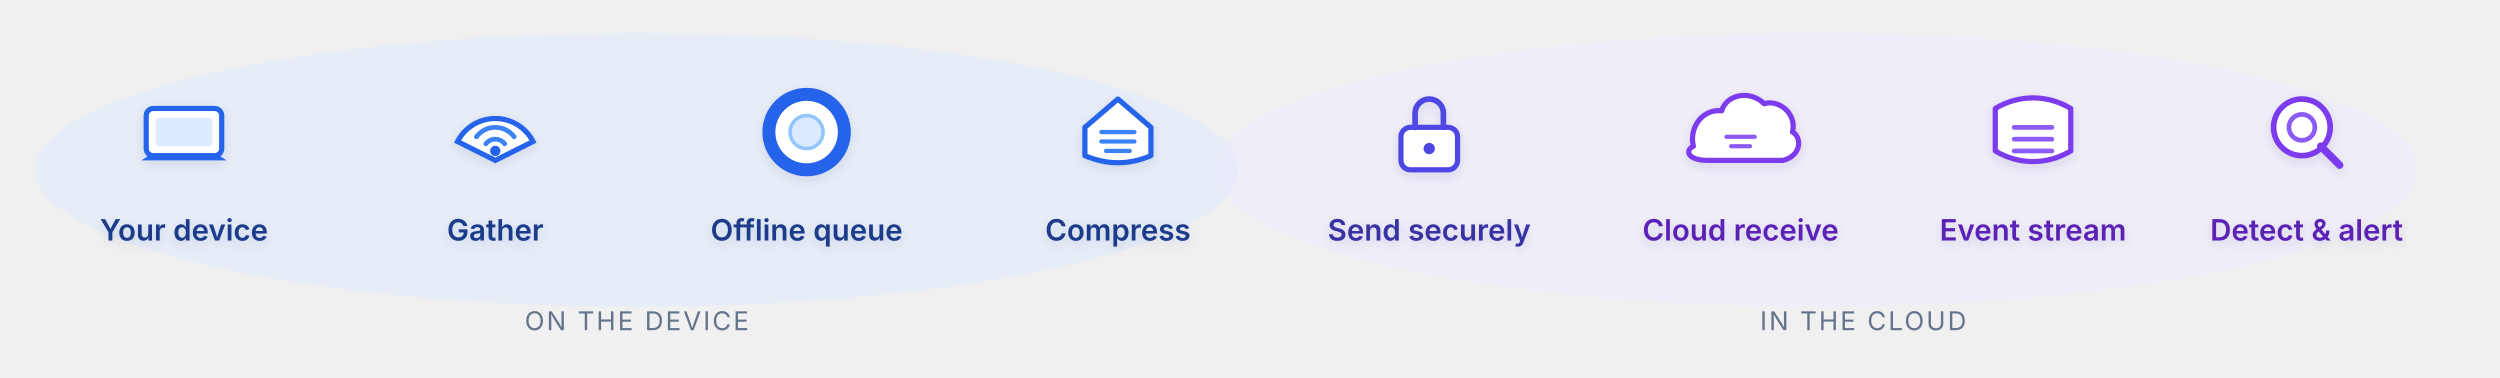
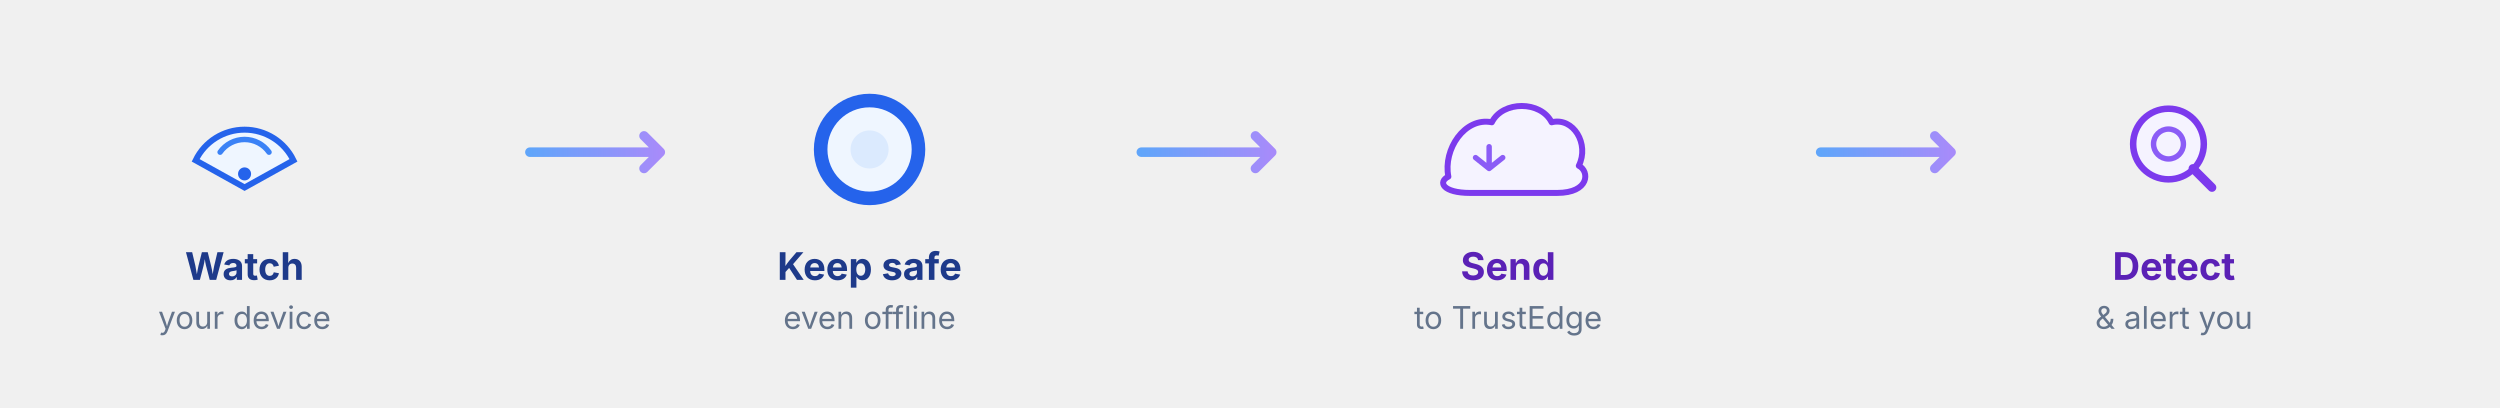
- <svg xmlns="http://www.w3.org/2000/svg" viewBox="0 0 1060 160" role="img" aria-labelledby="title desc">
+ <svg xmlns="http://www.w3.org/2000/svg" viewBox="0 0 920 150" role="img" aria-labelledby="title desc">
  <defs>
-     <linearGradient id="flow" x1="0%" y1="0%" x2="100%" y2="0%">
-       <stop offset="0%" stop-color="#3B82F6" />
-       <stop offset="50%" stop-color="#6366F1" />
-       <stop offset="100%" stop-color="#8B5CF6" />
+     <linearGradient id="arrow" x1="0%" y1="0%" x2="100%" y2="0%">
+       <stop offset="0%" stop-color="#60A5FA" />
+       <stop offset="100%" stop-color="#A78BFA" />
    </linearGradient>
-     <filter id="soft" x="-40%" y="-40%" width="180%" height="180%">
-       <feDropShadow dx="0" dy="1.5" stdDeviation="2" flood-color="#312E81" flood-opacity="0.12" />
-     </filter>
  </defs>
-   <ellipse cx="270" cy="72" rx="255" ry="58" fill="#DBEAFE" opacity="0.5" />
-   <ellipse cx="770" cy="72" rx="255" ry="58" fill="#EDE9FE" opacity="0.5" />
-   <path d="M78 56 H962" stroke="url(#flow)" stroke-width="3" stroke-linecap="round" opacity="0.4" />
-   <g transform="translate(78,56)" filter="url(#soft)">
-     <rect x="-16" y="-10" width="32" height="20" rx="3" fill="#FFFFFF" stroke="#2563EB" stroke-width="2.2" />
-     <rect x="-12" y="-6" width="24" height="12" rx="1.5" fill="#DBEAFE" />
-     <path d="M-18 12 h36 l-3 -2 h-30 z" fill="#2563EB" />
-     <text y="46" text-anchor="middle" font-family="ui-sans-serif, system-ui, -apple-system, Segoe UI, sans-serif" font-size="12.5" font-weight="600" fill="#1E3A8A">Your device</text>
+   <g transform="translate(90,55)">
+     <path d="M0 14 L-18 4 A20 20 0 0 1 18 4 Z" fill="#EFF6FF" stroke="#2563EB" stroke-width="2.2" />
+     <path d="M-9 1 A11 11 0 0 1 9 1" fill="none" stroke="#3B82F6" stroke-width="2" stroke-linecap="round" />
+     <circle cx="0" cy="9" r="2.4" fill="#2563EB" />
+     <text y="48" text-anchor="middle" font-family="ui-sans-serif, system-ui, -apple-system, Segoe UI, sans-serif" font-size="14" font-weight="700" fill="#1E3A8A">Watch</text>
+     <text y="66" text-anchor="middle" font-family="ui-sans-serif, system-ui, -apple-system, Segoe UI, sans-serif" font-size="11.5" fill="#64748B">your device</text>
  </g>
-   <g transform="translate(210,56)" filter="url(#soft)">
-     <path d="M0 12 L-16 4 A18 18 0 0 1 16 4 Z" fill="#FFFFFF" stroke="#2563EB" stroke-width="2.2" />
-     <path d="M-8 2 A10 10 0 0 1 8 2" fill="none" stroke="#3B82F6" stroke-width="2" stroke-linecap="round" />
-     <path d="M-4 5 A5 5 0 0 1 4 5" fill="none" stroke="#3B82F6" stroke-width="2" stroke-linecap="round" />
-     <circle cx="0" cy="8" r="2.2" fill="#2563EB" />
-     <text y="46" text-anchor="middle" font-family="ui-sans-serif, system-ui, -apple-system, Segoe UI, sans-serif" font-size="12.5" font-weight="600" fill="#1E3A8A">Gather</text>
+   <g transform="translate(195,48)" fill="url(#arrow)">
+     <path d="M0 8 H48 L42 2 M48 8 L42 14" fill="none" stroke="url(#arrow)" stroke-width="3.5" stroke-linecap="round" stroke-linejoin="round" />
  </g>
-   <g transform="translate(342,56)" filter="url(#soft)">
-     <circle r="16" fill="#FFFFFF" stroke="#2563EB" stroke-width="5.5" />
+   <g transform="translate(320,55)">
+     <circle r="18" fill="#EFF6FF" stroke="#2563EB" stroke-width="5" />
    <circle r="7" fill="#DBEAFE" />
-     <circle r="7" fill="none" stroke="#93C5FD" stroke-width="1.5" />
-     <text y="46" text-anchor="middle" font-family="ui-sans-serif, system-ui, -apple-system, Segoe UI, sans-serif" font-size="12.5" font-weight="600" fill="#1E3A8A">Offline queue</text>
+     <text y="48" text-anchor="middle" font-family="ui-sans-serif, system-ui, -apple-system, Segoe UI, sans-serif" font-size="14" font-weight="700" fill="#1E3A8A">Keep safe</text>
+     <text y="66" text-anchor="middle" font-family="ui-sans-serif, system-ui, -apple-system, Segoe UI, sans-serif" font-size="11.5" fill="#64748B">even offline</text>
  </g>
-   <g transform="translate(474,56)" filter="url(#soft)">
-     <path d="M-14 -2 L0 -14 L14 -2 L14 10 Q0 16 -14 10 Z" fill="#FFFFFF" stroke="#2563EB" stroke-width="2.2" stroke-linejoin="round" />
-     <path d="M-7 0 h14 M-7 4 h14 M-5 8 h10" stroke="#3B82F6" stroke-width="1.8" stroke-linecap="round" />
-     <text y="46" text-anchor="middle" font-family="ui-sans-serif, system-ui, -apple-system, Segoe UI, sans-serif" font-size="12.5" font-weight="600" fill="#1E3A8A">Compress</text>
+   <g transform="translate(420,48)">
+     <path d="M0 8 H48 L42 2 M48 8 L42 14" fill="none" stroke="url(#arrow)" stroke-width="3.5" stroke-linecap="round" stroke-linejoin="round" />
  </g>
-   <g transform="translate(606,56)" filter="url(#soft)">
-     <rect x="-12" y="-2" width="24" height="18" rx="4" fill="#FFFFFF" stroke="#4F46E5" stroke-width="2.2" />
-     <path d="M-6 -2 v-6 a6 6 0 0 1 12 0 v6" fill="none" stroke="#4F46E5" stroke-width="2.4" stroke-linecap="round" />
-     <circle cx="0" cy="7" r="2.4" fill="#4F46E5" />
-     <text y="46" text-anchor="middle" font-family="ui-sans-serif, system-ui, -apple-system, Segoe UI, sans-serif" font-size="12.5" font-weight="600" fill="#3730A3">Send securely</text>
+   <g transform="translate(555,55)">
+     <path d="M-22 10              C-24 0 -16 -12 -6 -10              C-2 -18 12 -18 16 -10              C24 -12 30 -2 26 6              C30 8 30 16 18 16              L-14 16              C-24 16 -26 12 -22 10 Z" fill="#F5F3FF" stroke="#7C3AED" stroke-width="2.2" stroke-linejoin="round" />
+     <path d="M-7 -1 v8 M-7 7 l5 -4 M-7 7 l-5 -4" fill="none" stroke="#8B5CF6" stroke-width="2" stroke-linecap="round" stroke-linejoin="round" />
+     <text y="48" text-anchor="middle" font-family="ui-sans-serif, system-ui, -apple-system, Segoe UI, sans-serif" font-size="14" font-weight="700" fill="#5B21B6">Send</text>
+     <text y="66" text-anchor="middle" font-family="ui-sans-serif, system-ui, -apple-system, Segoe UI, sans-serif" font-size="11.5" fill="#64748B">to TrustEdge</text>
  </g>
-   <g transform="translate(738,56)" filter="url(#soft)">
-     <path d="M-20 6              C-22 -2 -16 -10 -8 -9              C-6 -16 4 -18 10 -12              C16 -14 24 -8 22 0              C26 2 26 10 18 12              L-14 12              C-22 12 -24 8 -20 6 Z" fill="#FFFFFF" stroke="#7C3AED" stroke-width="2.2" stroke-linejoin="round" />
-     <path d="M-6 2 h12 M-4 6 h8" stroke="#8B5CF6" stroke-width="1.8" stroke-linecap="round" />
-     <text y="46" text-anchor="middle" font-family="ui-sans-serif, system-ui, -apple-system, Segoe UI, sans-serif" font-size="12.5" font-weight="600" fill="#5B21B6">Cloud receive</text>
+   <g transform="translate(670,48)">
+     <path d="M0 8 H48 L42 2 M48 8 L42 14" fill="none" stroke="url(#arrow)" stroke-width="3.5" stroke-linecap="round" stroke-linejoin="round" />
  </g>
-   <g transform="translate(862,56)" filter="url(#soft)">
-     <path d="M-16 -10              C-6 -16 6 -16 16 -10              L16 8              C6 14 -6 14 -16 8 Z" fill="#FFFFFF" stroke="#7C3AED" stroke-width="2.2" stroke-linejoin="round" />
-     <path d="M-8 -2 h16 M-8 3 h16 M-8 8 h16" stroke="#8B5CF6" stroke-width="2" stroke-linecap="round" />
-     <text y="46" text-anchor="middle" font-family="ui-sans-serif, system-ui, -apple-system, Segoe UI, sans-serif" font-size="12.5" font-weight="600" fill="#5B21B6">Event stream</text>
+   <g transform="translate(800,55)">
+     <circle cx="-2" cy="-2" r="13" fill="#F5F3FF" stroke="#7C3AED" stroke-width="2.4" />
+     <circle cx="-2" cy="-2" r="5.5" fill="none" stroke="#8B5CF6" stroke-width="2" />
+     <path d="M7 7 L14 14" stroke="#7C3AED" stroke-width="3.2" stroke-linecap="round" />
+     <text y="48" text-anchor="middle" font-family="ui-sans-serif, system-ui, -apple-system, Segoe UI, sans-serif" font-size="14" font-weight="700" fill="#5B21B6">Detect</text>
+     <text y="66" text-anchor="middle" font-family="ui-sans-serif, system-ui, -apple-system, Segoe UI, sans-serif" font-size="11.5" fill="#64748B">&amp; alert you</text>
  </g>
-   <g transform="translate(978,56)" filter="url(#soft)">
-     <circle cx="-2" cy="-2" r="12" fill="#FFFFFF" stroke="#7C3AED" stroke-width="2.4" />
-     <circle cx="-2" cy="-2" r="5.5" fill="none" stroke="#8B5CF6" stroke-width="2" />
-     <path d="M6 6 L14 14" stroke="#7C3AED" stroke-width="3.2" stroke-linecap="round" />
-     <text y="46" text-anchor="middle" font-family="ui-sans-serif, system-ui, -apple-system, Segoe UI, sans-serif" font-size="12.5" font-weight="600" fill="#5B21B6">Detect &amp; alert</text>
-   </g>
-   <text x="270" y="140" text-anchor="middle" font-family="ui-sans-serif, system-ui, -apple-system, Segoe UI, sans-serif" font-size="11" fill="#64748B" letter-spacing="0.08em">ON THE DEVICE</text>
-   <text x="790" y="140" text-anchor="middle" font-family="ui-sans-serif, system-ui, -apple-system, Segoe UI, sans-serif" font-size="11" fill="#64748B" letter-spacing="0.08em">IN THE CLOUD</text>
</svg>
